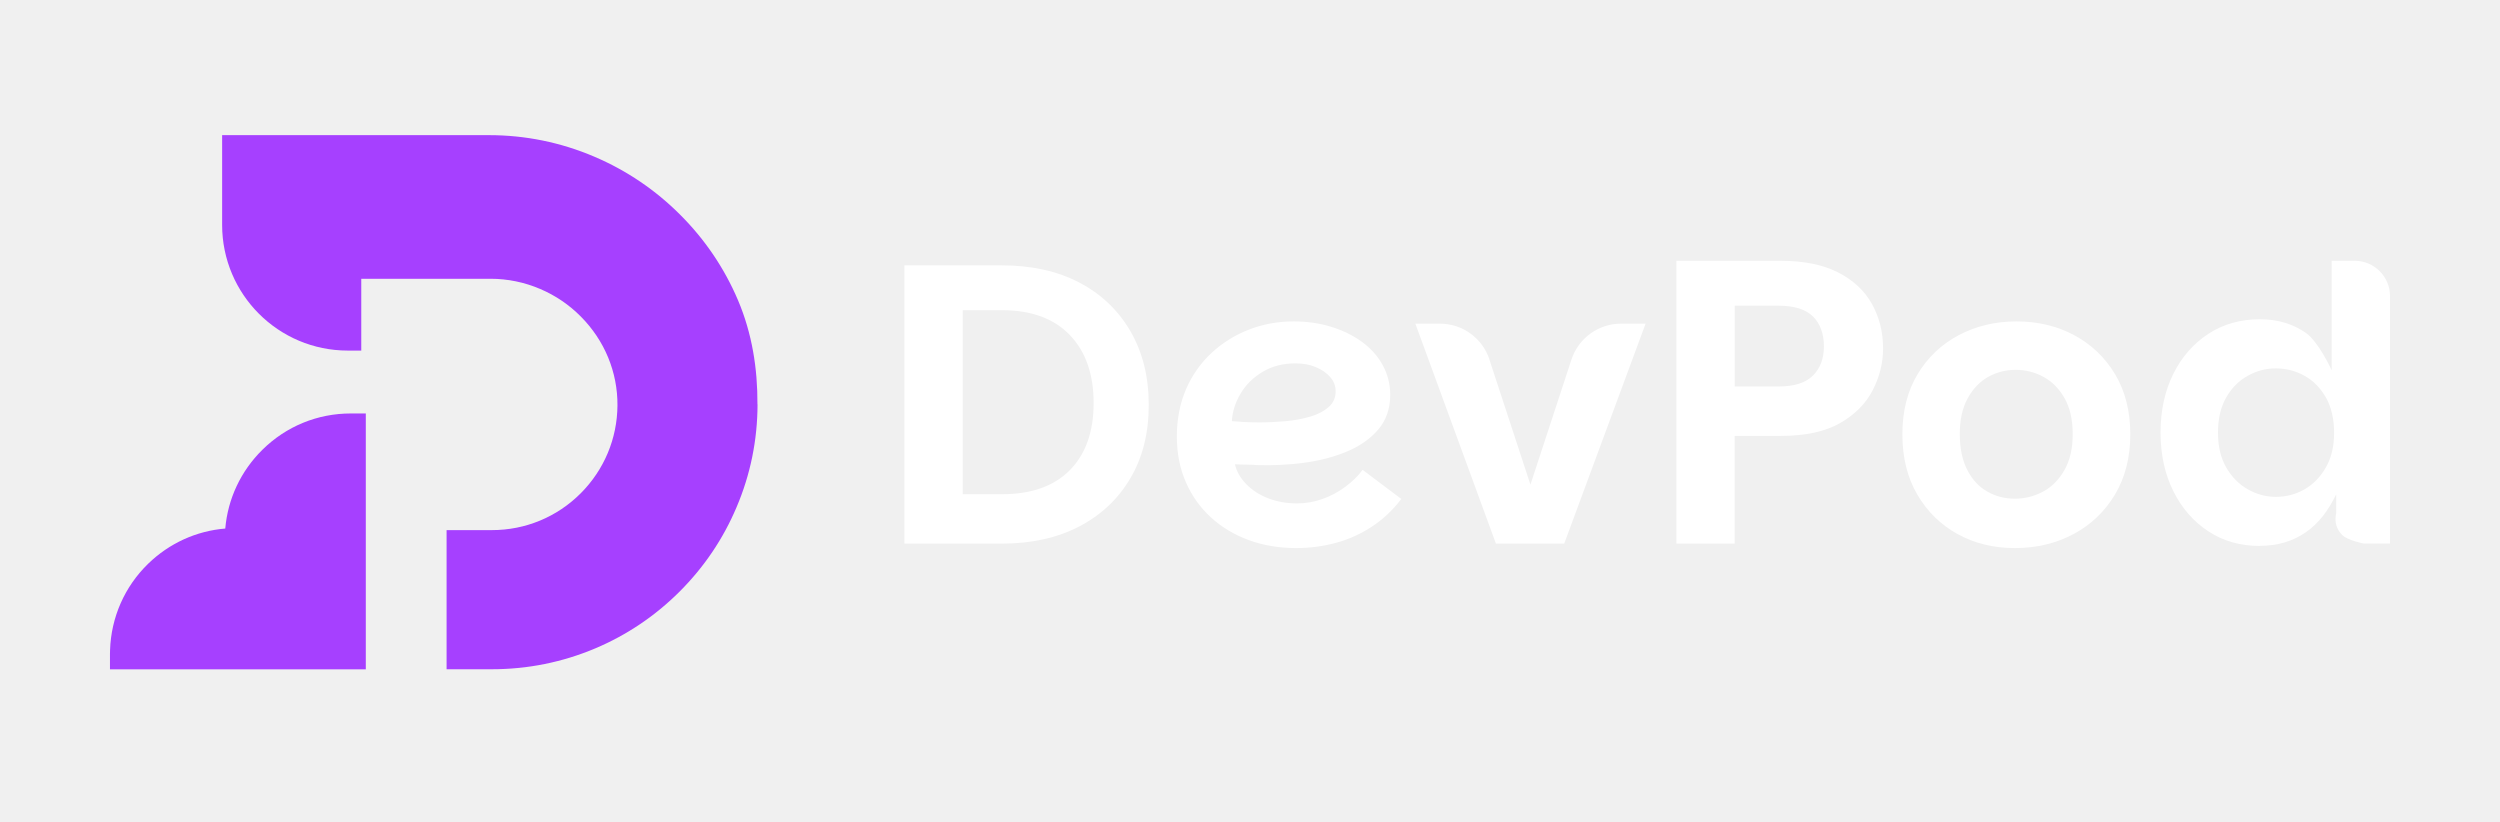
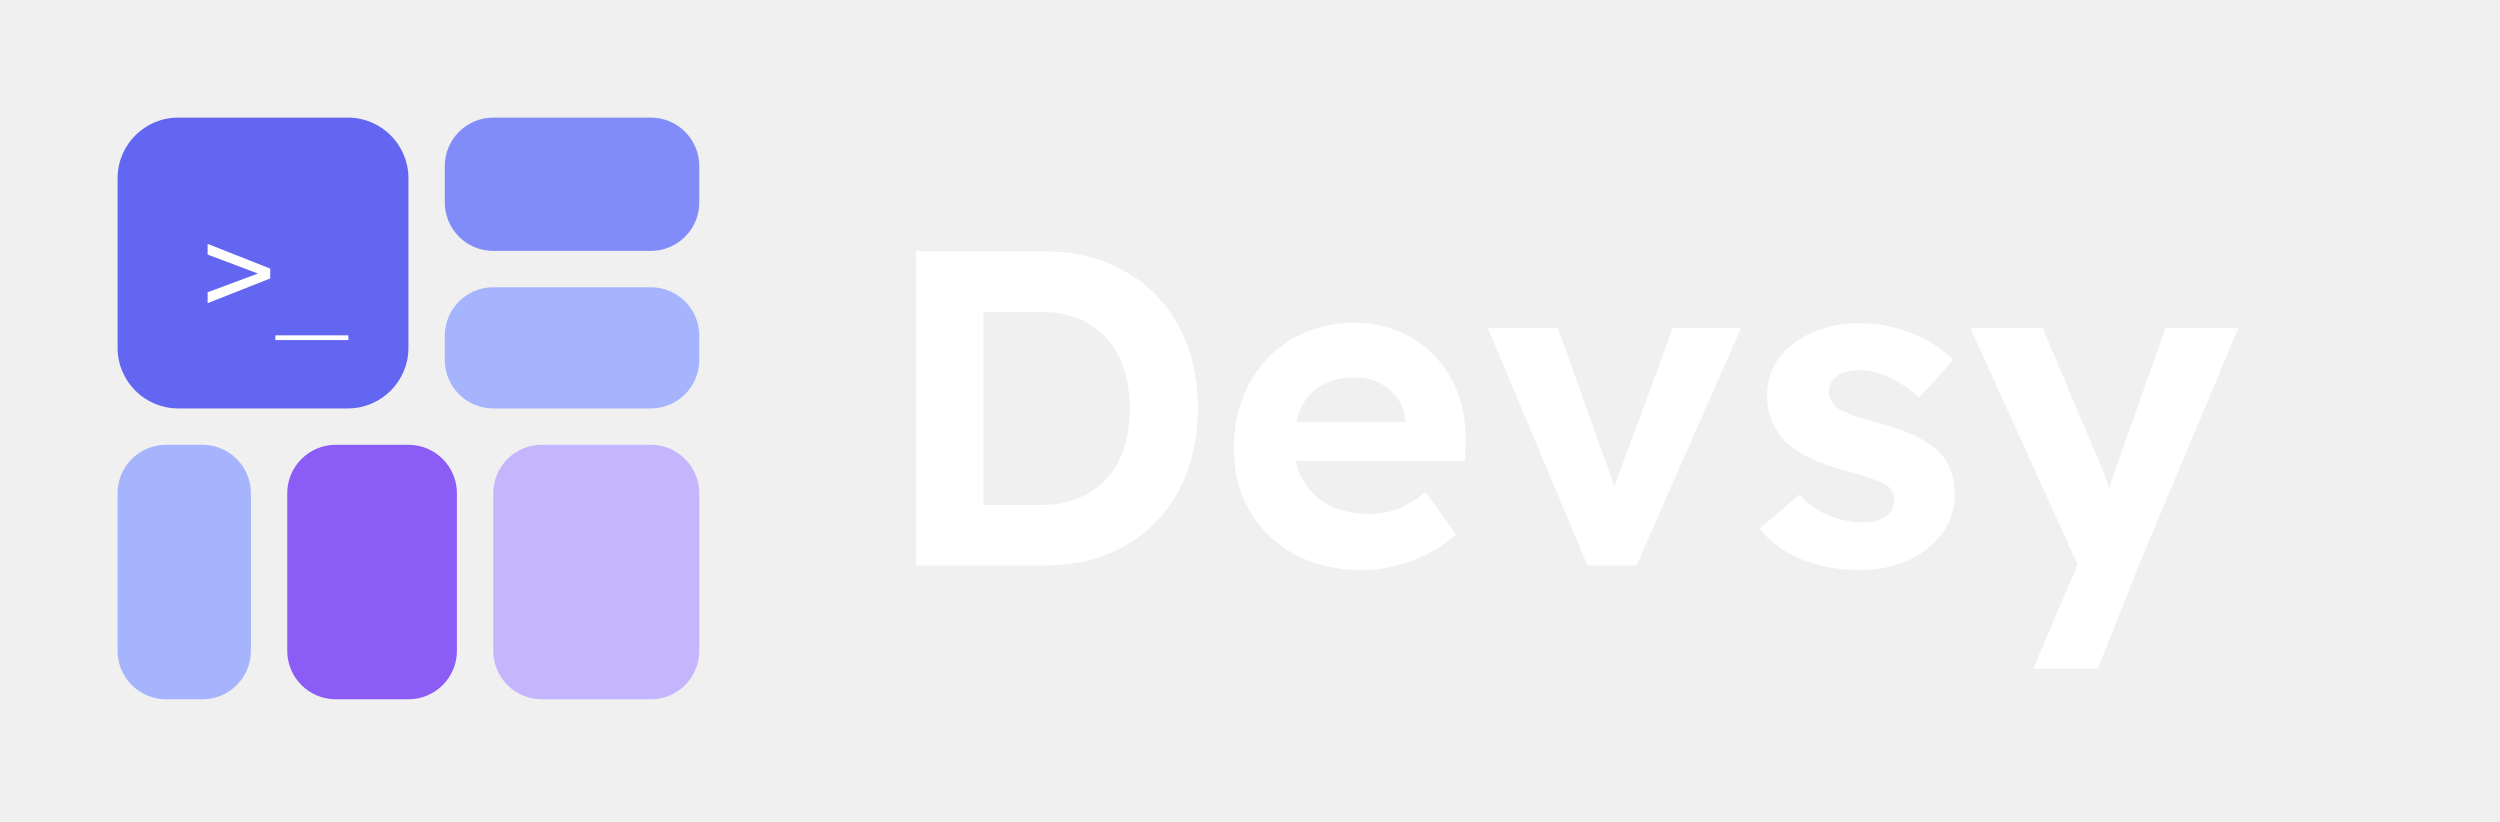
<svg xmlns="http://www.w3.org/2000/svg" width="557" height="183" viewBox="0 0 557 183" fill="none">
-   <path d="M201.5 121.1V59.12H223.17C229.8 59.12 235.55 60.39 240.44 62.94C245.32 65.49 249.12 69.1 251.85 73.78C254.57 78.46 255.94 83.93 255.94 90.21C255.94 96.49 254.58 101.93 251.85 106.55C249.13 111.17 245.33 114.75 240.44 117.3C235.55 119.84 229.8 121.12 223.17 121.12H201.5V121.1ZM214.5 110.11H223.23C229.77 110.11 234.81 108.33 238.35 104.76C241.88 101.19 243.66 96.2 243.66 89.79C243.66 83.38 241.89 78.32 238.35 74.64C234.81 70.96 229.78 69.11 223.23 69.11H214.5V110.12V110.11Z" fill="#FFFFFF" />
-   <path d="M288.78 122.11C284.99 122.11 281.48 121.52 278.24 120.34C275.01 119.15 272.19 117.47 269.8 115.28C267.4 113.08 265.53 110.47 264.2 107.41C262.87 104.36 262.2 100.96 262.2 97.23C262.2 93.5 262.88 89.88 264.24 86.73C265.6 83.59 267.5 80.9 269.92 78.64C272.35 76.39 275.14 74.65 278.27 73.43C281.41 72.21 284.72 71.61 288.23 71.61C291.2 71.61 293.98 72.01 296.58 72.81C299.18 73.61 301.48 74.74 303.47 76.19C305.46 77.64 307 79.38 308.09 81.39C309.18 83.41 309.74 85.6 309.74 87.97C309.74 91.05 308.84 93.63 307.07 95.7C305.3 97.77 302.94 99.42 300 100.64C297.06 101.86 293.85 102.68 290.36 103.13C286.86 103.58 283.43 103.73 280.04 103.62C279.51 103.57 278.88 103.53 278.18 103.53C277.48 103.53 276.84 103.51 276.26 103.49C275.7 103.46 275.33 103.44 275.15 103.44C275.5 105.04 276.35 106.52 277.69 107.89C279.02 109.25 280.67 110.31 282.63 111.05C284.59 111.79 286.69 112.16 288.94 112.16C290.9 112.16 292.79 111.84 294.62 111.18C296.46 110.54 298.16 109.63 299.73 108.46C301.3 107.3 302.59 106.05 303.59 104.68L312.21 111.17C310.31 113.66 308.12 115.72 305.63 117.35C303.14 118.98 300.48 120.18 297.63 120.95C294.79 121.72 291.82 122.11 288.74 122.11H288.76H288.78ZM280.52 94.11C282.48 94.11 284.45 94.02 286.43 93.84C288.42 93.66 290.25 93.32 291.94 92.82C293.63 92.32 294.99 91.6 296.03 90.69C297.07 89.77 297.58 88.6 297.58 87.18C297.58 85.99 297.18 84.94 296.38 84.02C295.58 83.1 294.52 82.36 293.18 81.8C291.85 81.23 290.32 80.96 288.6 80.96C285.87 80.96 283.46 81.58 281.35 82.82C279.25 84.07 277.6 85.68 276.42 87.66C275.23 89.65 274.58 91.7 274.46 93.84C275.17 93.89 276.06 93.96 277.13 94.02C278.21 94.08 279.33 94.11 280.51 94.11H280.52Z" fill="#FFFFFF" />
-   <path d="M331.84 80.11L340.98 107.98L350.12 80.11C351.68 75.34 356.14 72.11 361.16 72.11H366.64L348.51 121.11H333.29L315.34 72.11H320.82C325.84 72.11 330.29 75.34 331.86 80.11H331.84Z" fill="#FFFFFF" />
-   <path d="M373.5 121.11V58.11H396.75C401.88 58.11 406.12 58.96 409.51 60.69C412.89 62.41 415.41 64.75 417.06 67.7C418.71 70.66 419.55 73.98 419.55 77.66C419.55 80.86 418.78 83.95 417.24 86.94C415.7 89.93 413.27 92.37 409.96 94.27C406.64 96.16 402.24 97.12 396.75 97.12H386.49V121.12H373.49L373.5 121.11ZM386.5 86.11H396.26C399.75 86.11 402.3 85.3 403.93 83.67C405.55 82.05 406.37 79.87 406.37 77.16C406.37 74.45 405.56 72.11 403.93 70.51C402.3 68.91 399.74 68.11 396.26 68.11H386.5V86.1V86.11Z" fill="#FFFFFF" />
-   <path d="M448.91 122.11C444.17 122.11 439.91 121.07 436.16 119C432.4 116.93 429.4 113.99 427.18 110.2C424.96 106.41 423.85 101.93 423.85 96.77C423.85 91.61 424.97 87.15 427.23 83.39C429.49 79.63 432.54 76.72 436.39 74.68C440.24 72.64 444.54 71.61 449.28 71.61C454.02 71.61 458.3 72.63 462.13 74.68C465.95 76.73 468.99 79.63 471.25 83.39C473.5 87.15 474.63 91.61 474.63 96.77C474.63 101.93 473.48 106.4 471.21 110.2C468.93 113.99 465.85 116.93 461.96 119C458.08 121.07 453.73 122.11 448.93 122.11H448.91ZM448.91 111.11C451.11 111.11 453.18 110.59 455.14 109.56C457.1 108.53 458.7 106.92 459.94 104.76C461.19 102.59 461.8 99.92 461.8 96.71C461.8 93.5 461.19 90.84 459.98 88.71C458.76 86.58 457.19 84.99 455.26 83.95C453.33 82.91 451.27 82.4 449.09 82.4C446.91 82.4 444.87 82.92 443 83.95C441.13 84.98 439.61 86.57 438.42 88.71C437.23 90.85 436.64 93.51 436.64 96.71C436.64 99.91 437.21 102.59 438.34 104.76C439.46 106.93 440.96 108.52 442.83 109.56C444.69 110.6 446.72 111.11 448.92 111.11H448.91Z" fill="#FFFFFF" />
-   <path d="M503.499 121.64C499.169 121.64 495.349 120.56 492.039 118.39C488.729 116.22 486.109 113.24 484.209 109.41C482.309 105.59 481.369 101.24 481.369 96.38C481.369 91.52 482.319 87.1 484.209 83.31C486.099 79.52 488.719 76.53 492.039 74.37C495.359 72.21 499.179 71.13 503.499 71.13C507.419 71.13 510.819 72.14 513.719 74.15C516.619 76.16 519.499 82.5 519.499 82.5V58.1H524.609C528.969 58.1 532.499 61.63 532.499 65.99V121.1H526.619C526.619 121.1 523.009 120.4 521.819 119.18C520.629 117.96 520.049 116.35 520.499 114.34V110.15C518.739 113.76 516.629 116.59 513.729 118.59C510.819 120.61 507.419 121.61 503.509 121.61V121.63L503.499 121.64ZM507.059 110.7C509.369 110.7 511.509 110.14 513.459 109.01C515.419 107.89 516.999 106.25 518.219 104.12C519.439 101.99 520.039 99.41 520.039 96.39C520.039 93.37 519.429 90.71 518.219 88.57C516.999 86.44 515.419 84.82 513.459 83.73C511.499 82.64 509.369 82.08 507.059 82.08C504.749 82.08 502.779 82.63 500.789 83.73C498.799 84.82 497.199 86.45 495.989 88.57C494.769 90.71 494.169 93.31 494.169 96.39C494.169 99.47 494.769 101.99 495.989 104.12C497.209 106.25 498.799 107.88 500.789 109.01C502.779 110.13 504.869 110.7 507.059 110.7Z" fill="#FFFFFF" />
-   <path d="M81.5 92.11V149.12H24.5V145.76C24.5 145.45 24.5 145.15 24.52 144.85C24.76 137.53 27.77 130.69 33.02 125.59C37.71 121.04 43.74 118.29 50.19 117.76C50.76 111.11 53.67 104.93 58.47 100.2C63.76 94.98 70.74 92.12 78.14 92.12H81.5V92.11Z" fill="#A640FF" />
-   <path d="M168.78 90.11C168.76 98.06 167.19 105.78 164.09 113.04C161.12 120.06 156.86 126.36 151.44 131.78C146.01 137.21 139.68 141.48 132.63 144.46C125.33 147.54 117.58 149.11 109.59 149.11H99.5V118.11H109.58C117.06 118.11 124.09 115.2 129.37 109.92C134.6 104.68 137.52 97.73 137.57 90.33C137.62 82.92 134.72 75.88 129.42 70.54C126.81 67.9 123.75 65.83 120.35 64.38C116.83 62.88 113.11 62.11 109.29 62.11H80.49V78.11H77.5C62.03 78.11 49.49 65.57 49.49 50.1V30.11H108.93C117.04 30.11 124.94 31.72 132.4 34.9C139.6 37.97 146.07 42.34 151.62 47.92C157.12 53.43 161.43 59.82 164.44 66.92C167.56 74.29 168.8 82.09 168.76 90.11H168.78Z" fill="#A640FF" />
+   <g transform="translate(10, 10) scale(1.35)">
+     <rect x="12" y="12" width="48" height="48" rx="10" fill="#6366F1" />
+     <text x="26" y="44" font-family="monospace" font-size="20" fill="white">&gt;_</text>
+     <rect x="66" y="12" width="42" height="22" rx="8" fill="#818CF8" />
+     <rect x="66" y="40" width="42" height="20" rx="8" fill="#A5B4FC" />
+     <rect x="12" y="66" width="22" height="42" rx="8" fill="#A5B4FC" />
+     <rect x="40" y="66" width="28" height="42" rx="8" fill="#8B5CF6" />
+     <rect x="74" y="66" width="34" height="42" rx="8" fill="#C4B5FD" />
+   </g>
+   <g transform="translate(195, 26)" fill="#FFFFFF">
+     <path d="M91 0V700H378Q455 700 517.5 674.5Q580 649 625.5 602.5Q671 556 695.0 492.0Q719 428 719 350Q719 273 695.0 208.5Q671 144 626.0 97.5Q581 51 518.0 25.5Q455 0 378 0ZM241 109 225 135H373Q418 135 454.0 150.5Q490 166 515.5 193.5Q541 221 554.0 261.0Q567 301 567 350Q567 399 554.0 438.5Q541 478 515.5 506.0Q490 534 454.0 549.5Q418 565 373 565H222L241 589Z" transform="translate(0, 100) scale(0.1, -0.1)" />
+     <path d="M322 -10Q236 -10 171.5 25.0Q107 60 71.5 121.0Q36 182 36 261Q36 323 56.0 374.0Q76 425 112.0 462.5Q148 500 197.5 520.5Q247 541 305 541Q359 541 405.0 521.0Q451 501 484.5 465.5Q518 430 536.0 381.5Q554 333 552 277L551 233H126L103 320H434L418 302V324Q416 351 400.5 372.5Q385 394 361.0 406.5Q337 419 307 419Q263 419 232.5 402.0Q202 385 186.0 352.0Q170 319 170 272Q170 224 190.5 189.0Q211 154 248.5 134.5Q286 115 337 115Q372 115 401.0 126.0Q430 137 463 164L531 69Q502 43 467.0 25.5Q432 8 395.0 -1.0Q358 -10 322 -10Z" transform="translate(76.3, 100) scale(0.1, -0.1)" />
+     <path d="M237 0 15 529H171L312 134L279 128L427 529H579L346 0Z" transform="translate(135.0, 100) scale(0.1, -0.1)" />
+     <path d="M249 -10Q175 -10 117.5 14.5Q60 39 25 82L114 158Q144 125 182.0 110.5Q220 96 258 96Q273 96 285.5 99.5Q298 103 307.0 109.5Q316 116 320.5 125.5Q325 135 325 146Q325 168 307 180Q297 186 276.0 193.5Q255 201 222 210Q171 223 135.5 240.5Q100 258 79 280Q61 301 51.5 325.5Q42 350 42 380Q42 416 58.0 445.5Q74 475 102.5 496.0Q131 517 168.0 528.5Q205 540 246 540Q287 540 326.0 530.0Q365 520 398.5 501.5Q432 483 457 458L381 374Q363 391 340.5 405.0Q318 419 294.0 427.0Q270 435 251 435Q234 435 220.5 432.0Q207 429 198.0 422.5Q189 416 184.5 407.0Q180 398 180 387Q180 376 185.5 366.0Q191 356 201 349Q212 343 233.5 335.0Q255 327 292 317Q340 304 373.5 288.0Q407 272 427 251Q444 233 452.0 210.0Q460 187 460 159Q460 110 432.5 72.0Q405 34 357.0 12.0Q309 -10 249 -10Z" transform="translate(194.5, 100) scale(0.1, -0.1)" />
+     <path d="M145 -230 261 42 263 -40 5 529H166L295 224Q303 207 310.5 184.5Q318 162 323 142L299 131Q306 148 313.5 170.0Q321 192 329 217L440 529H602L380 0L289 -230Z" transform="translate(243.5, 100) scale(0.1, -0.1)" />
+   </g>
</svg>
